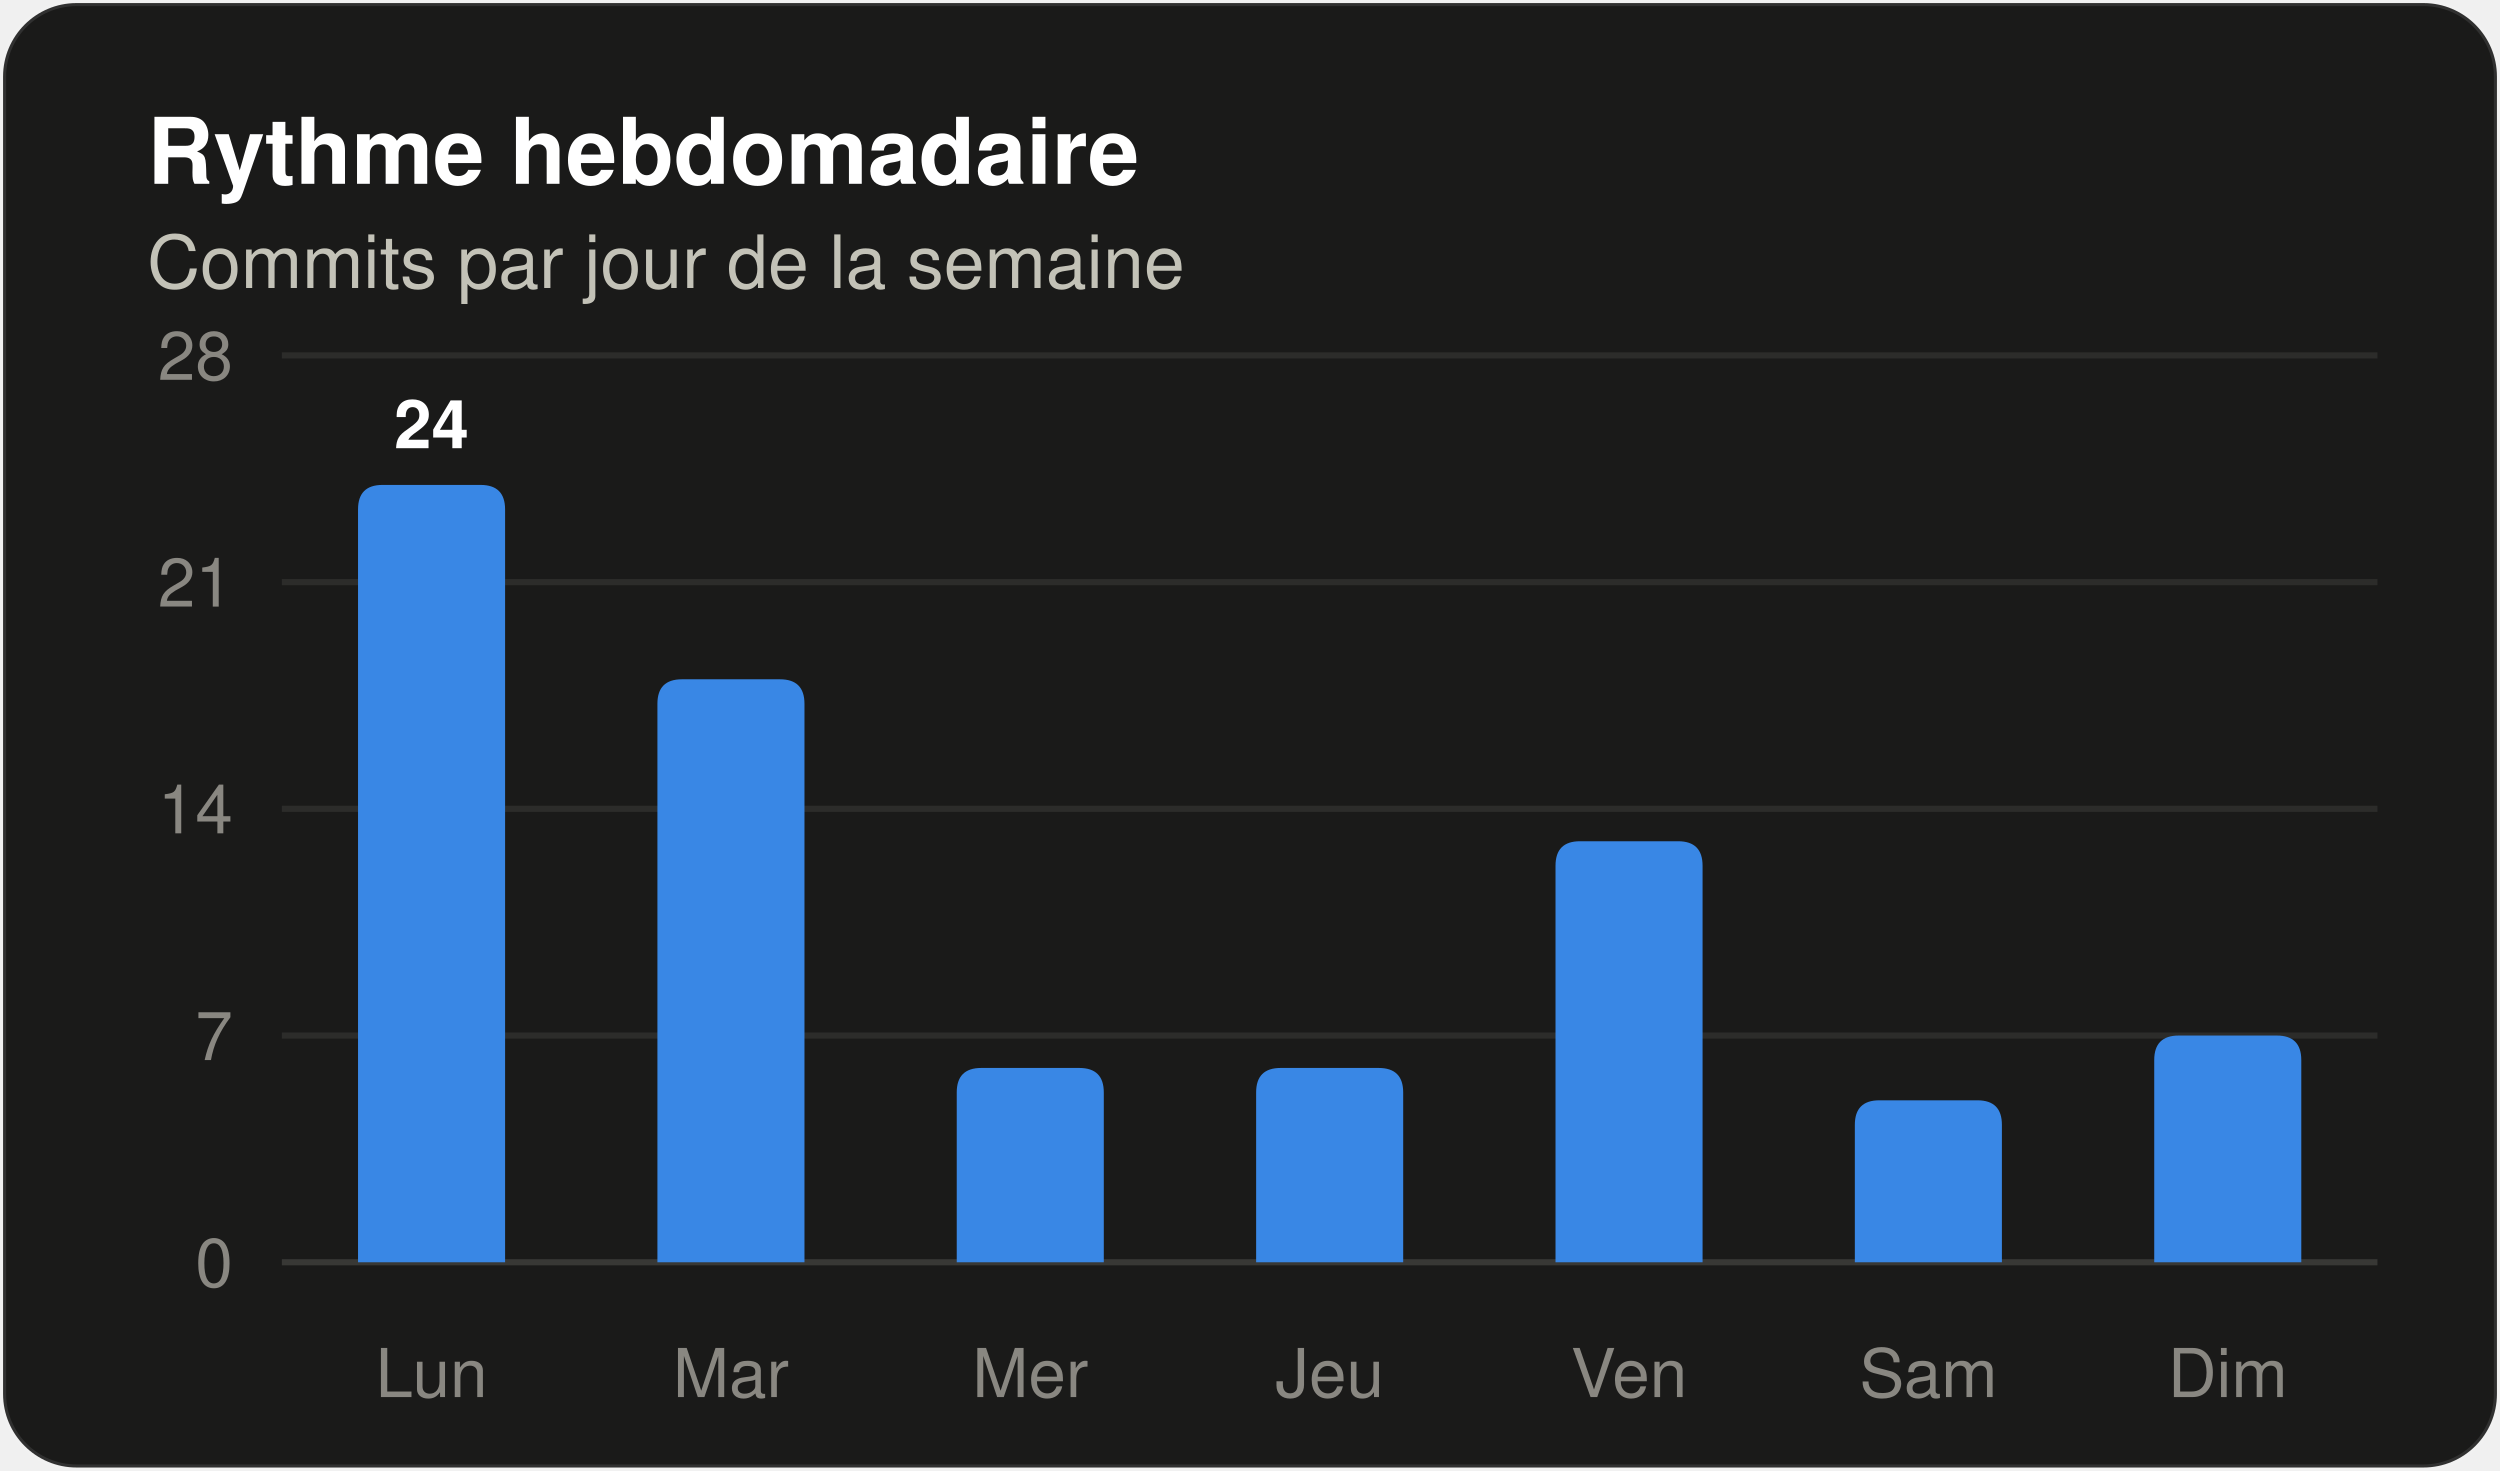
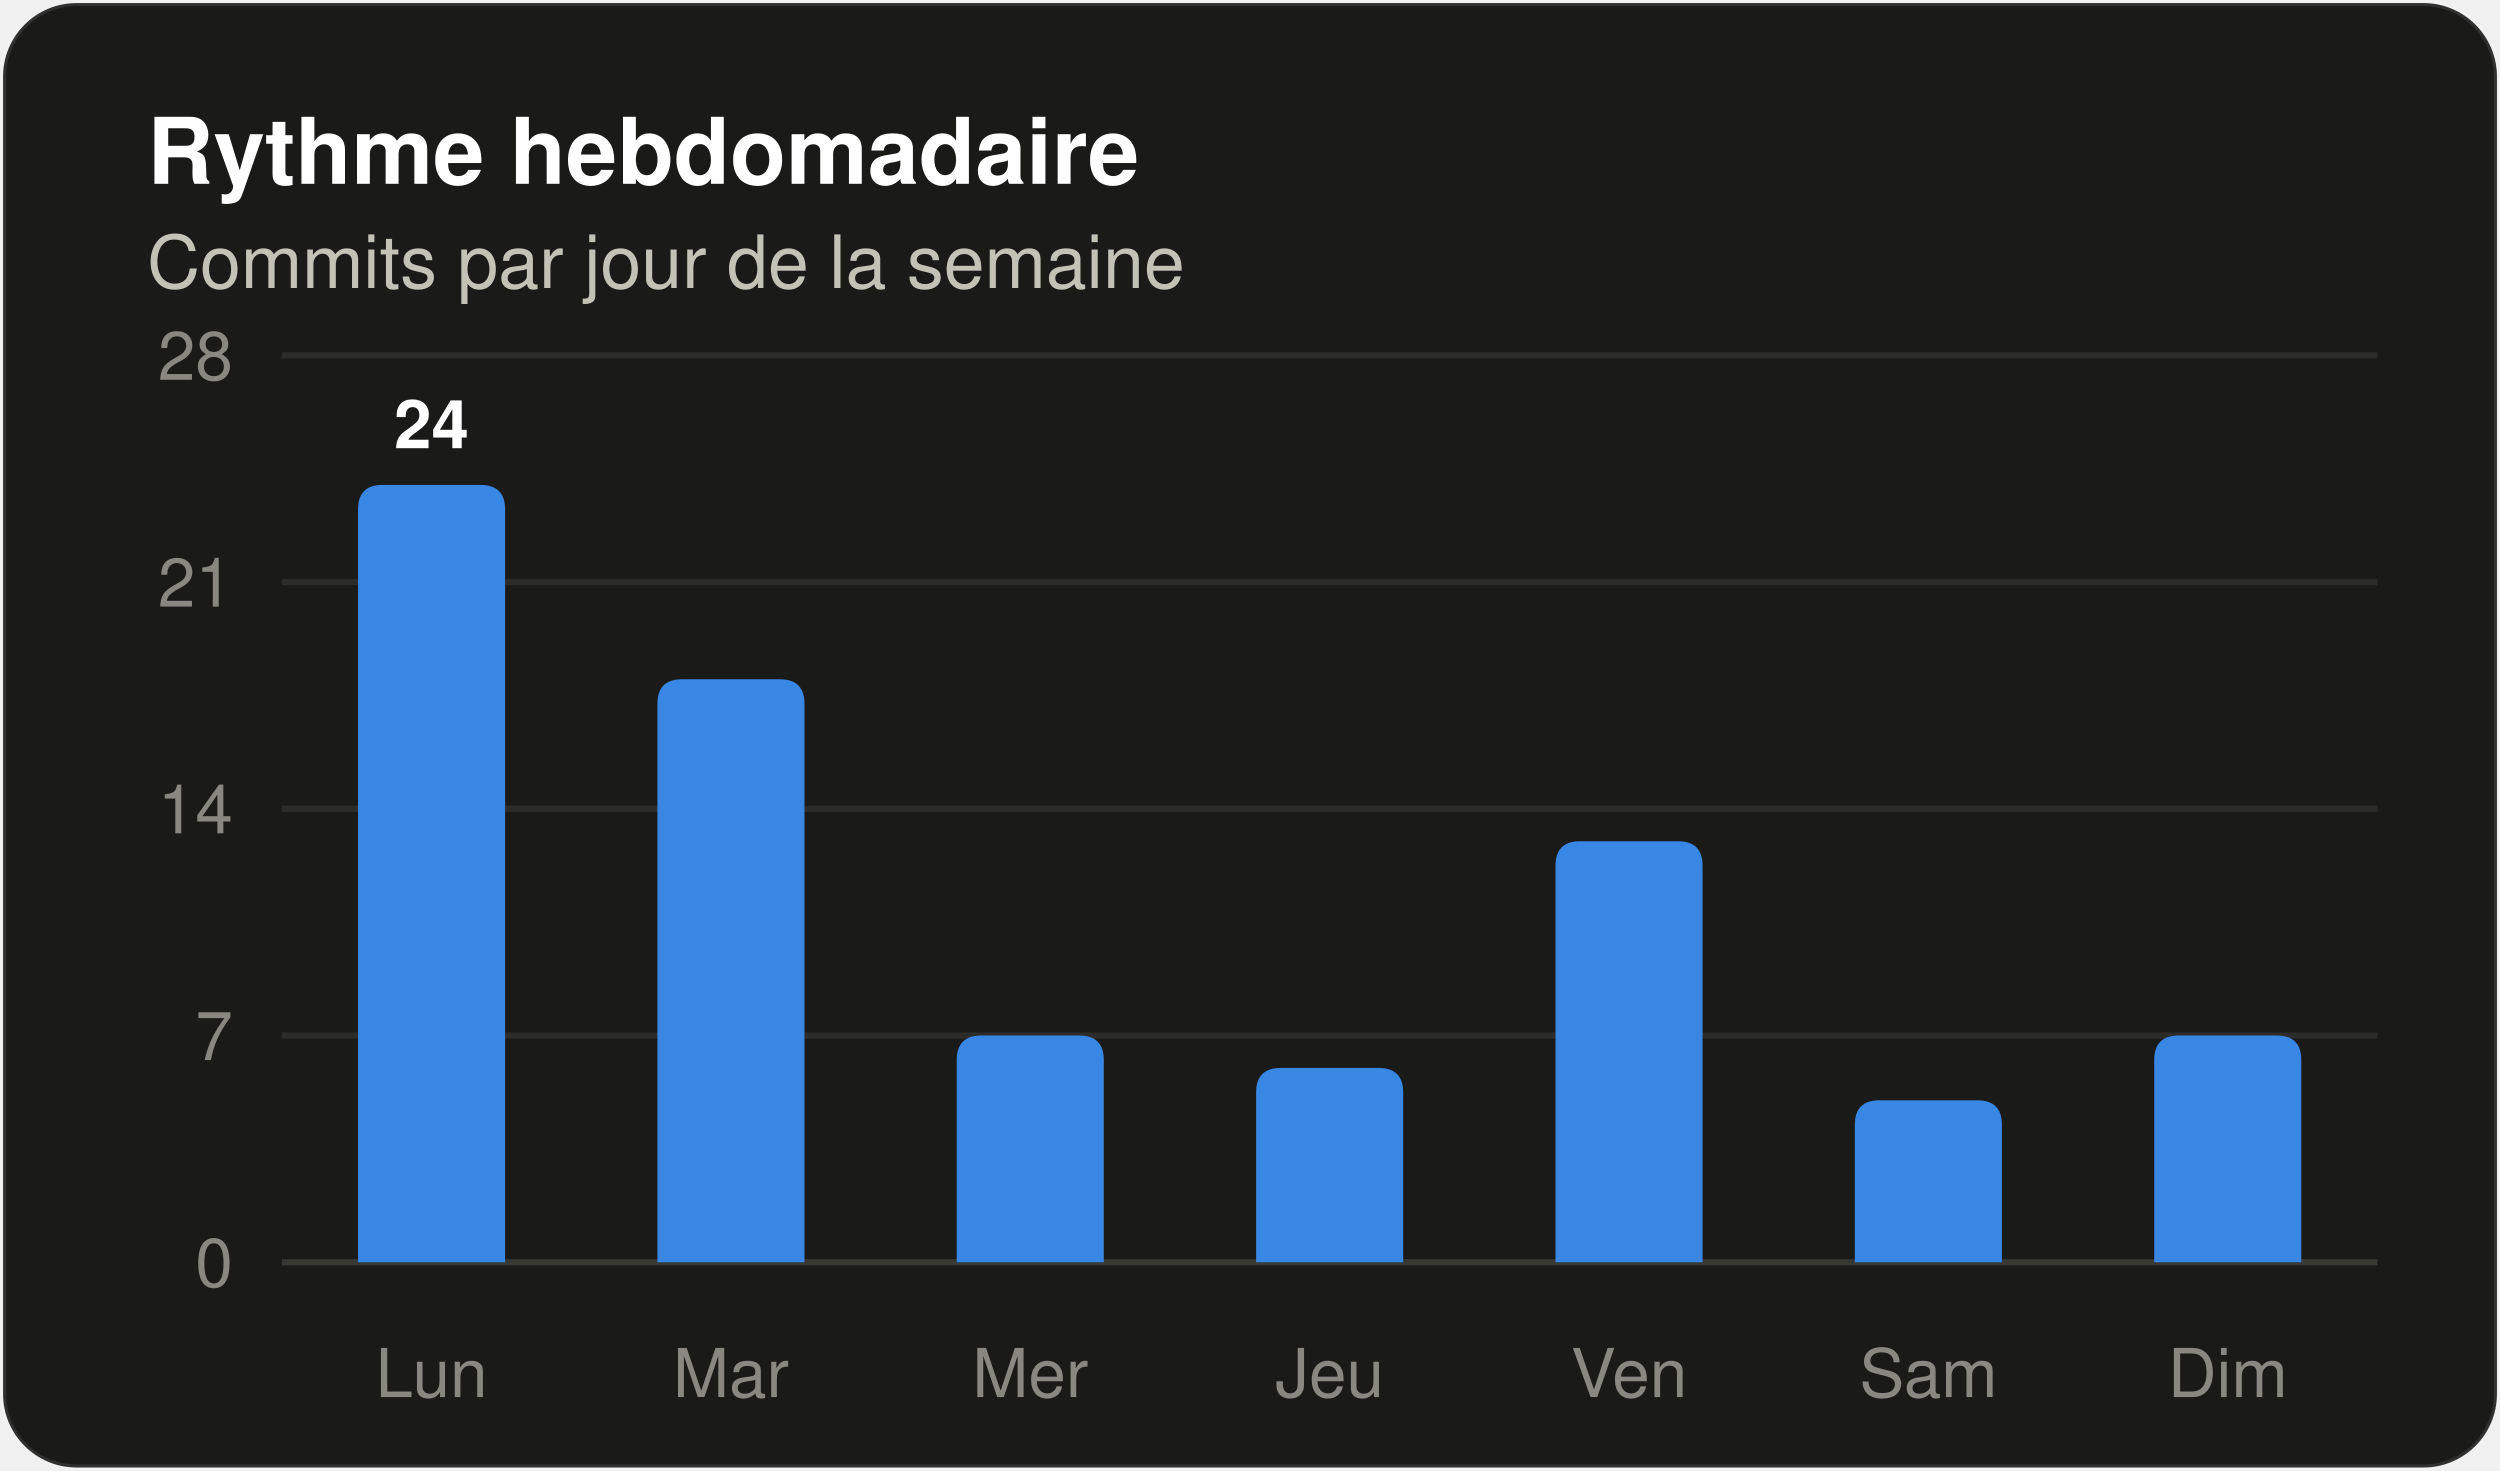
<svg xmlns="http://www.w3.org/2000/svg" width="408" height="240" viewBox="0 0 408 240" role="img" aria-label="Histogramme des commits par jour de la semaine" font-family="system-ui, 'Segoe UI', Ubuntu, Helvetica, Arial, sans-serif">
  <rect x="0.5" y="0.5" width="407" height="239" rx="12" fill="#1a1a19" stroke="rgba(255,255,255,0.10)" />
  <text x="24" y="30" font-size="15" fill="#ffffff" font-weight="600">Rythme hebdomadaire</text>
  <text x="24" y="47" font-size="12" fill="#c3c2b7">Commits par jour de la semaine</text>
  <line x1="46" y1="206.0" x2="388" y2="206.0" stroke="#383835" stroke-width="1" />
  <text x="38" y="210" font-size="11" fill="#898781" text-anchor="end" font-variant-numeric="tabular-nums">0</text>
  <line x1="46" y1="169.0" x2="388" y2="169.0" stroke="#2c2c2a" stroke-width="1" />
  <text x="38" y="173" font-size="11" fill="#898781" text-anchor="end" font-variant-numeric="tabular-nums">7</text>
  <line x1="46" y1="132.0" x2="388" y2="132.0" stroke="#2c2c2a" stroke-width="1" />
  <text x="38" y="136" font-size="11" fill="#898781" text-anchor="end" font-variant-numeric="tabular-nums">14</text>
  <line x1="46" y1="95.0" x2="388" y2="95.0" stroke="#2c2c2a" stroke-width="1" />
  <text x="38" y="99" font-size="11" fill="#898781" text-anchor="end" font-variant-numeric="tabular-nums">21</text>
  <line x1="46" y1="58.0" x2="388" y2="58.0" stroke="#2c2c2a" stroke-width="1" />
  <text x="38" y="62" font-size="11" fill="#898781" text-anchor="end" font-variant-numeric="tabular-nums">28</text>
  <path d="M 58.43 206.00 V 83.14 Q 58.43 79.14 62.43 79.14 H 78.43 Q 82.43 79.14 82.43 83.14 V 206.00 Z" fill="#3987e5" />
  <text x="70.429" y="73.143" font-size="11" fill="#ffffff" font-weight="600" text-anchor="middle">24</text>
  <text x="70.429" y="228" font-size="11" fill="#898781" text-anchor="middle">Lun</text>
  <path d="M 107.29 206.00 V 114.86 Q 107.29 110.86 111.29 110.86 H 127.29 Q 131.29 110.86 131.29 114.86 V 206.00 Z" fill="#3987e5" />
  <text x="119.286" y="228" font-size="11" fill="#898781" text-anchor="middle">Mar</text>
-   <path d="M 156.14 206.00 V 178.29 Q 156.14 174.29 160.14 174.29 H 176.14 Q 180.14 174.29 180.14 178.29 V 206.00 Z" fill="#3987e5" />
+   <path d="M 156.14 206.00 V 173.00 Q 156.14 169.00 160.14 169.00 H 176.14 Q 180.14 169.00 180.14 173.00 V 206.00 Z" fill="#3987e5" />
  <text x="168.143" y="228" font-size="11" fill="#898781" text-anchor="middle">Mer</text>
  <path d="M 205.00 206.00 V 178.29 Q 205.00 174.29 209.00 174.29 H 225.00 Q 229.00 174.29 229.00 178.29 V 206.00 Z" fill="#3987e5" />
  <text x="217" y="228" font-size="11" fill="#898781" text-anchor="middle">Jeu</text>
  <path d="M 253.86 206.00 V 141.29 Q 253.86 137.29 257.86 137.29 H 273.86 Q 277.86 137.29 277.86 141.29 V 206.00 Z" fill="#3987e5" />
  <text x="265.857" y="228" font-size="11" fill="#898781" text-anchor="middle">Ven</text>
  <path d="M 302.71 206.00 V 183.57 Q 302.71 179.57 306.71 179.57 H 322.71 Q 326.71 179.57 326.71 183.57 V 206.00 Z" fill="#3987e5" />
  <text x="314.714" y="228" font-size="11" fill="#898781" text-anchor="middle">Sam</text>
  <path d="M 351.57 206.00 V 173.00 Q 351.57 169.00 355.57 169.00 H 371.57 Q 375.57 169.00 375.57 173.00 V 206.00 Z" fill="#3987e5" />
  <text x="363.571" y="228" font-size="11" fill="#898781" text-anchor="middle">Dim</text>
</svg>
